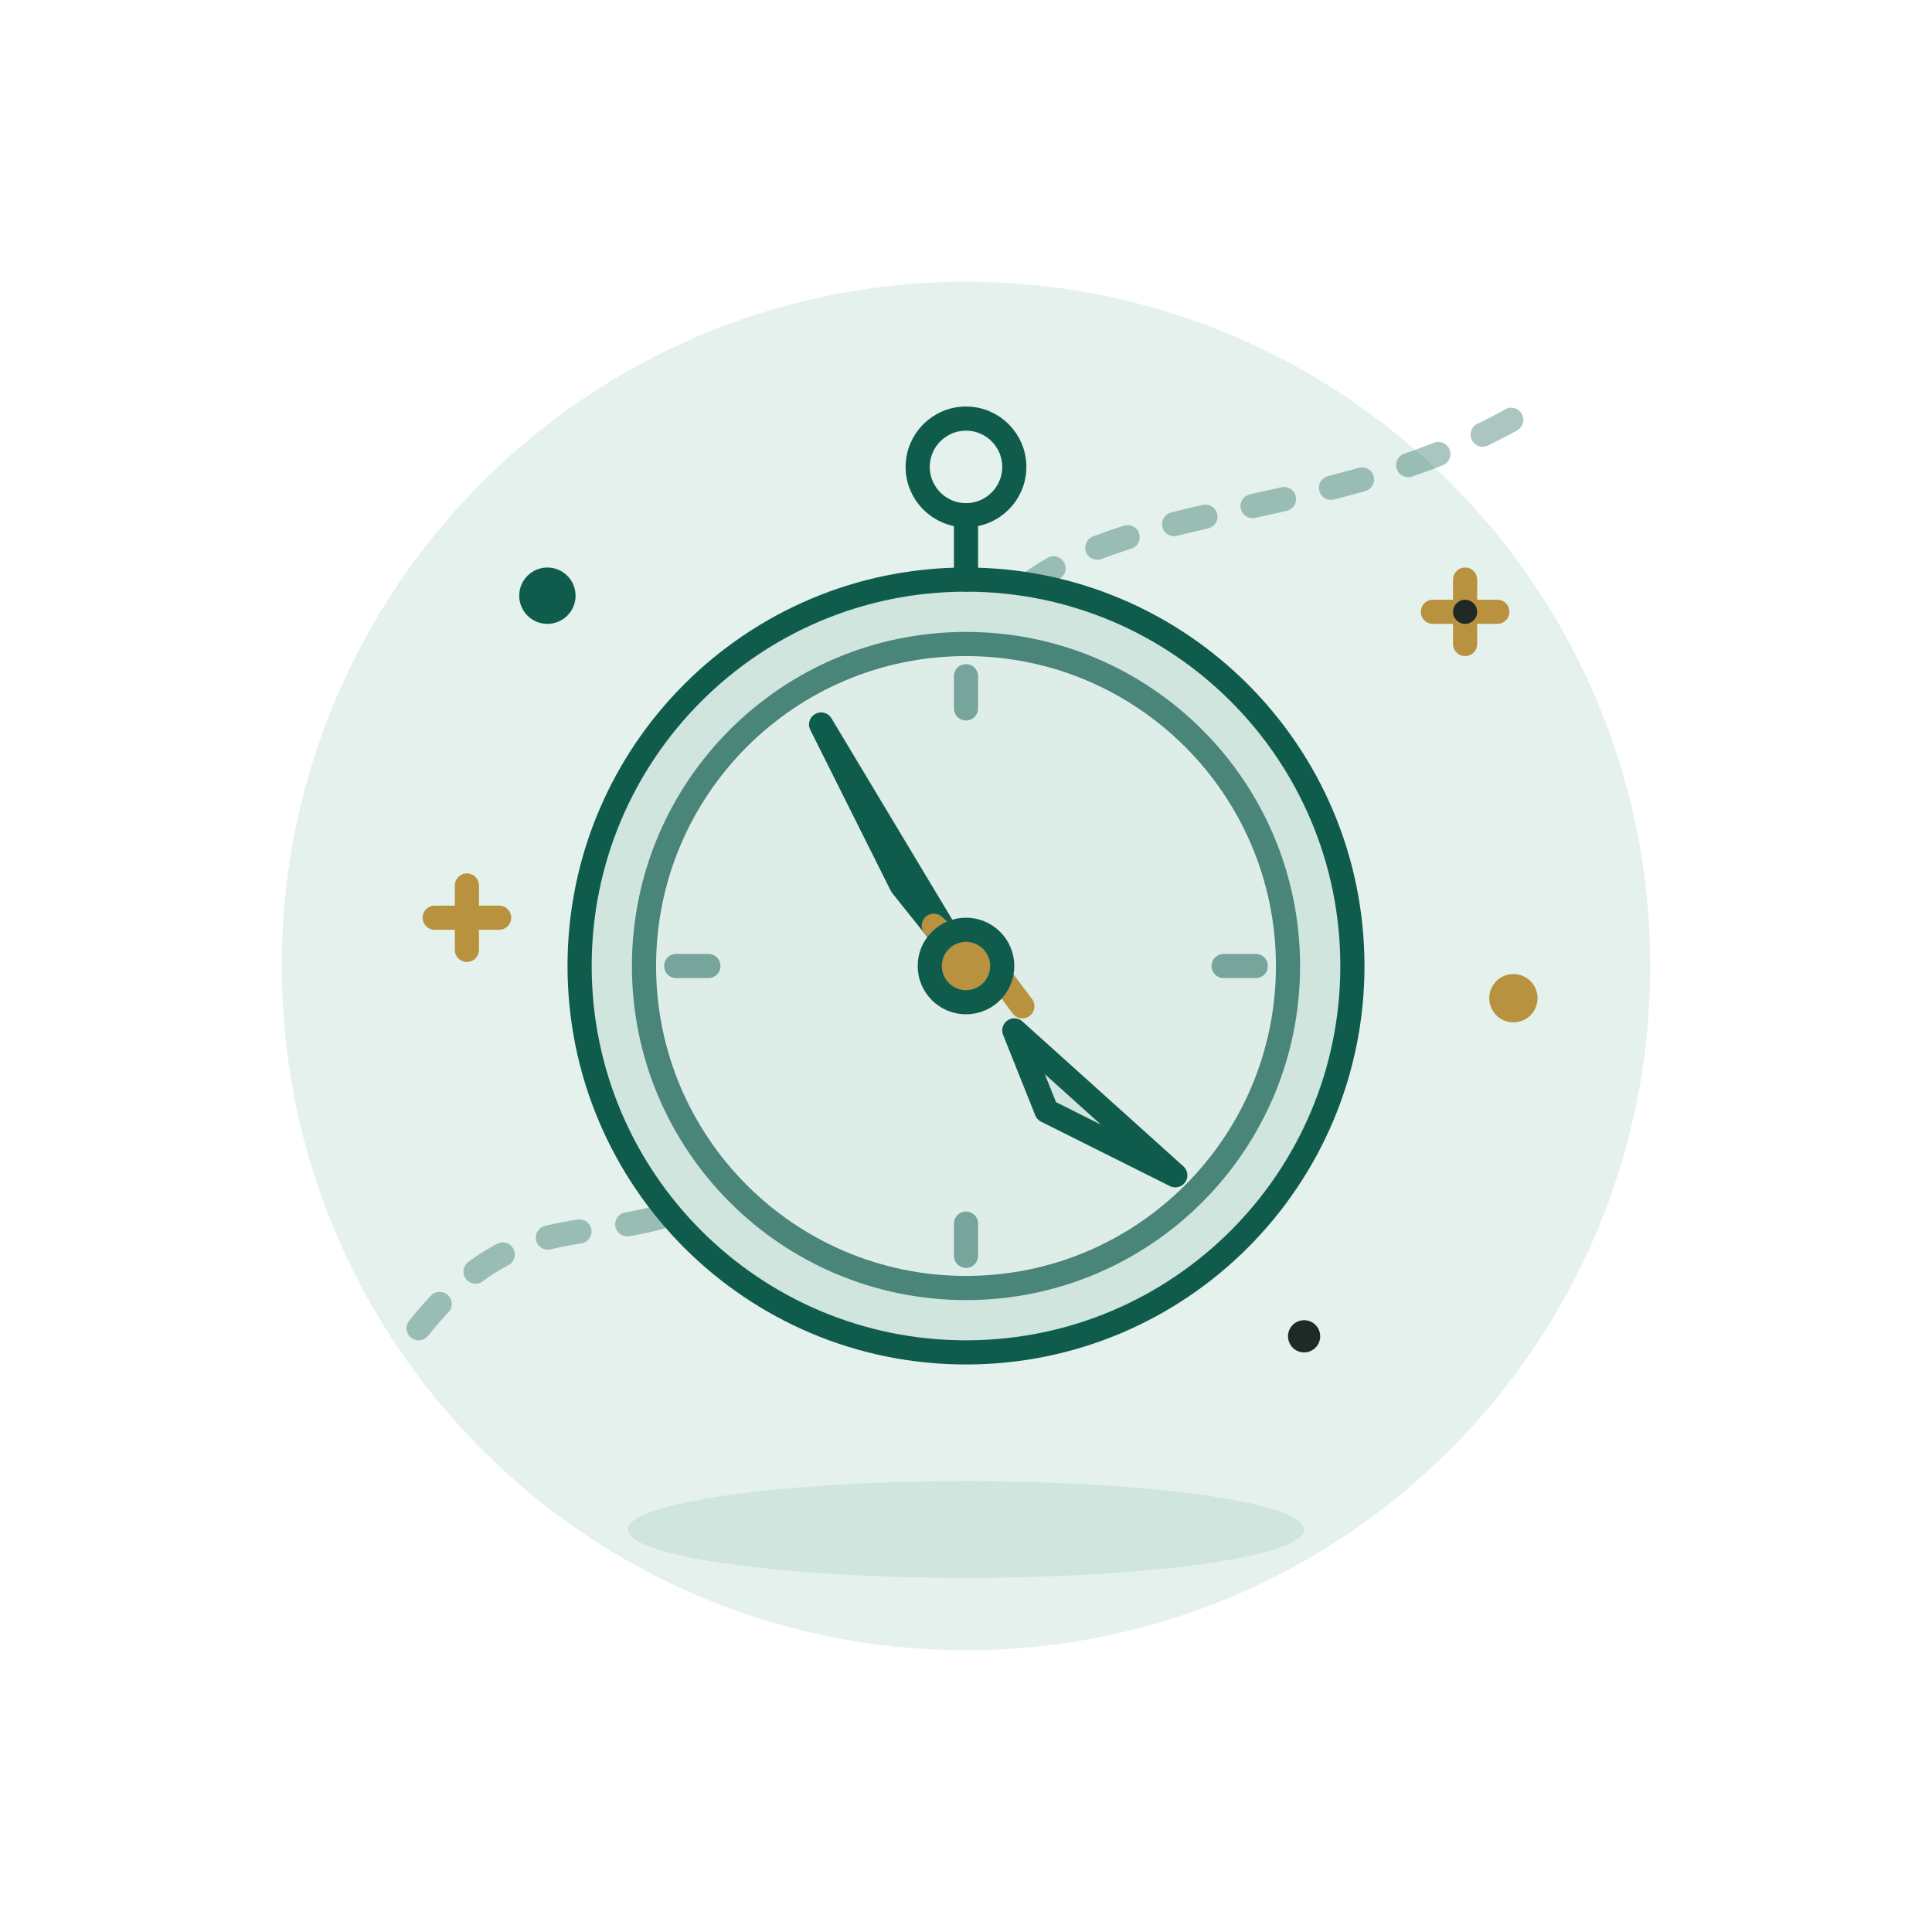
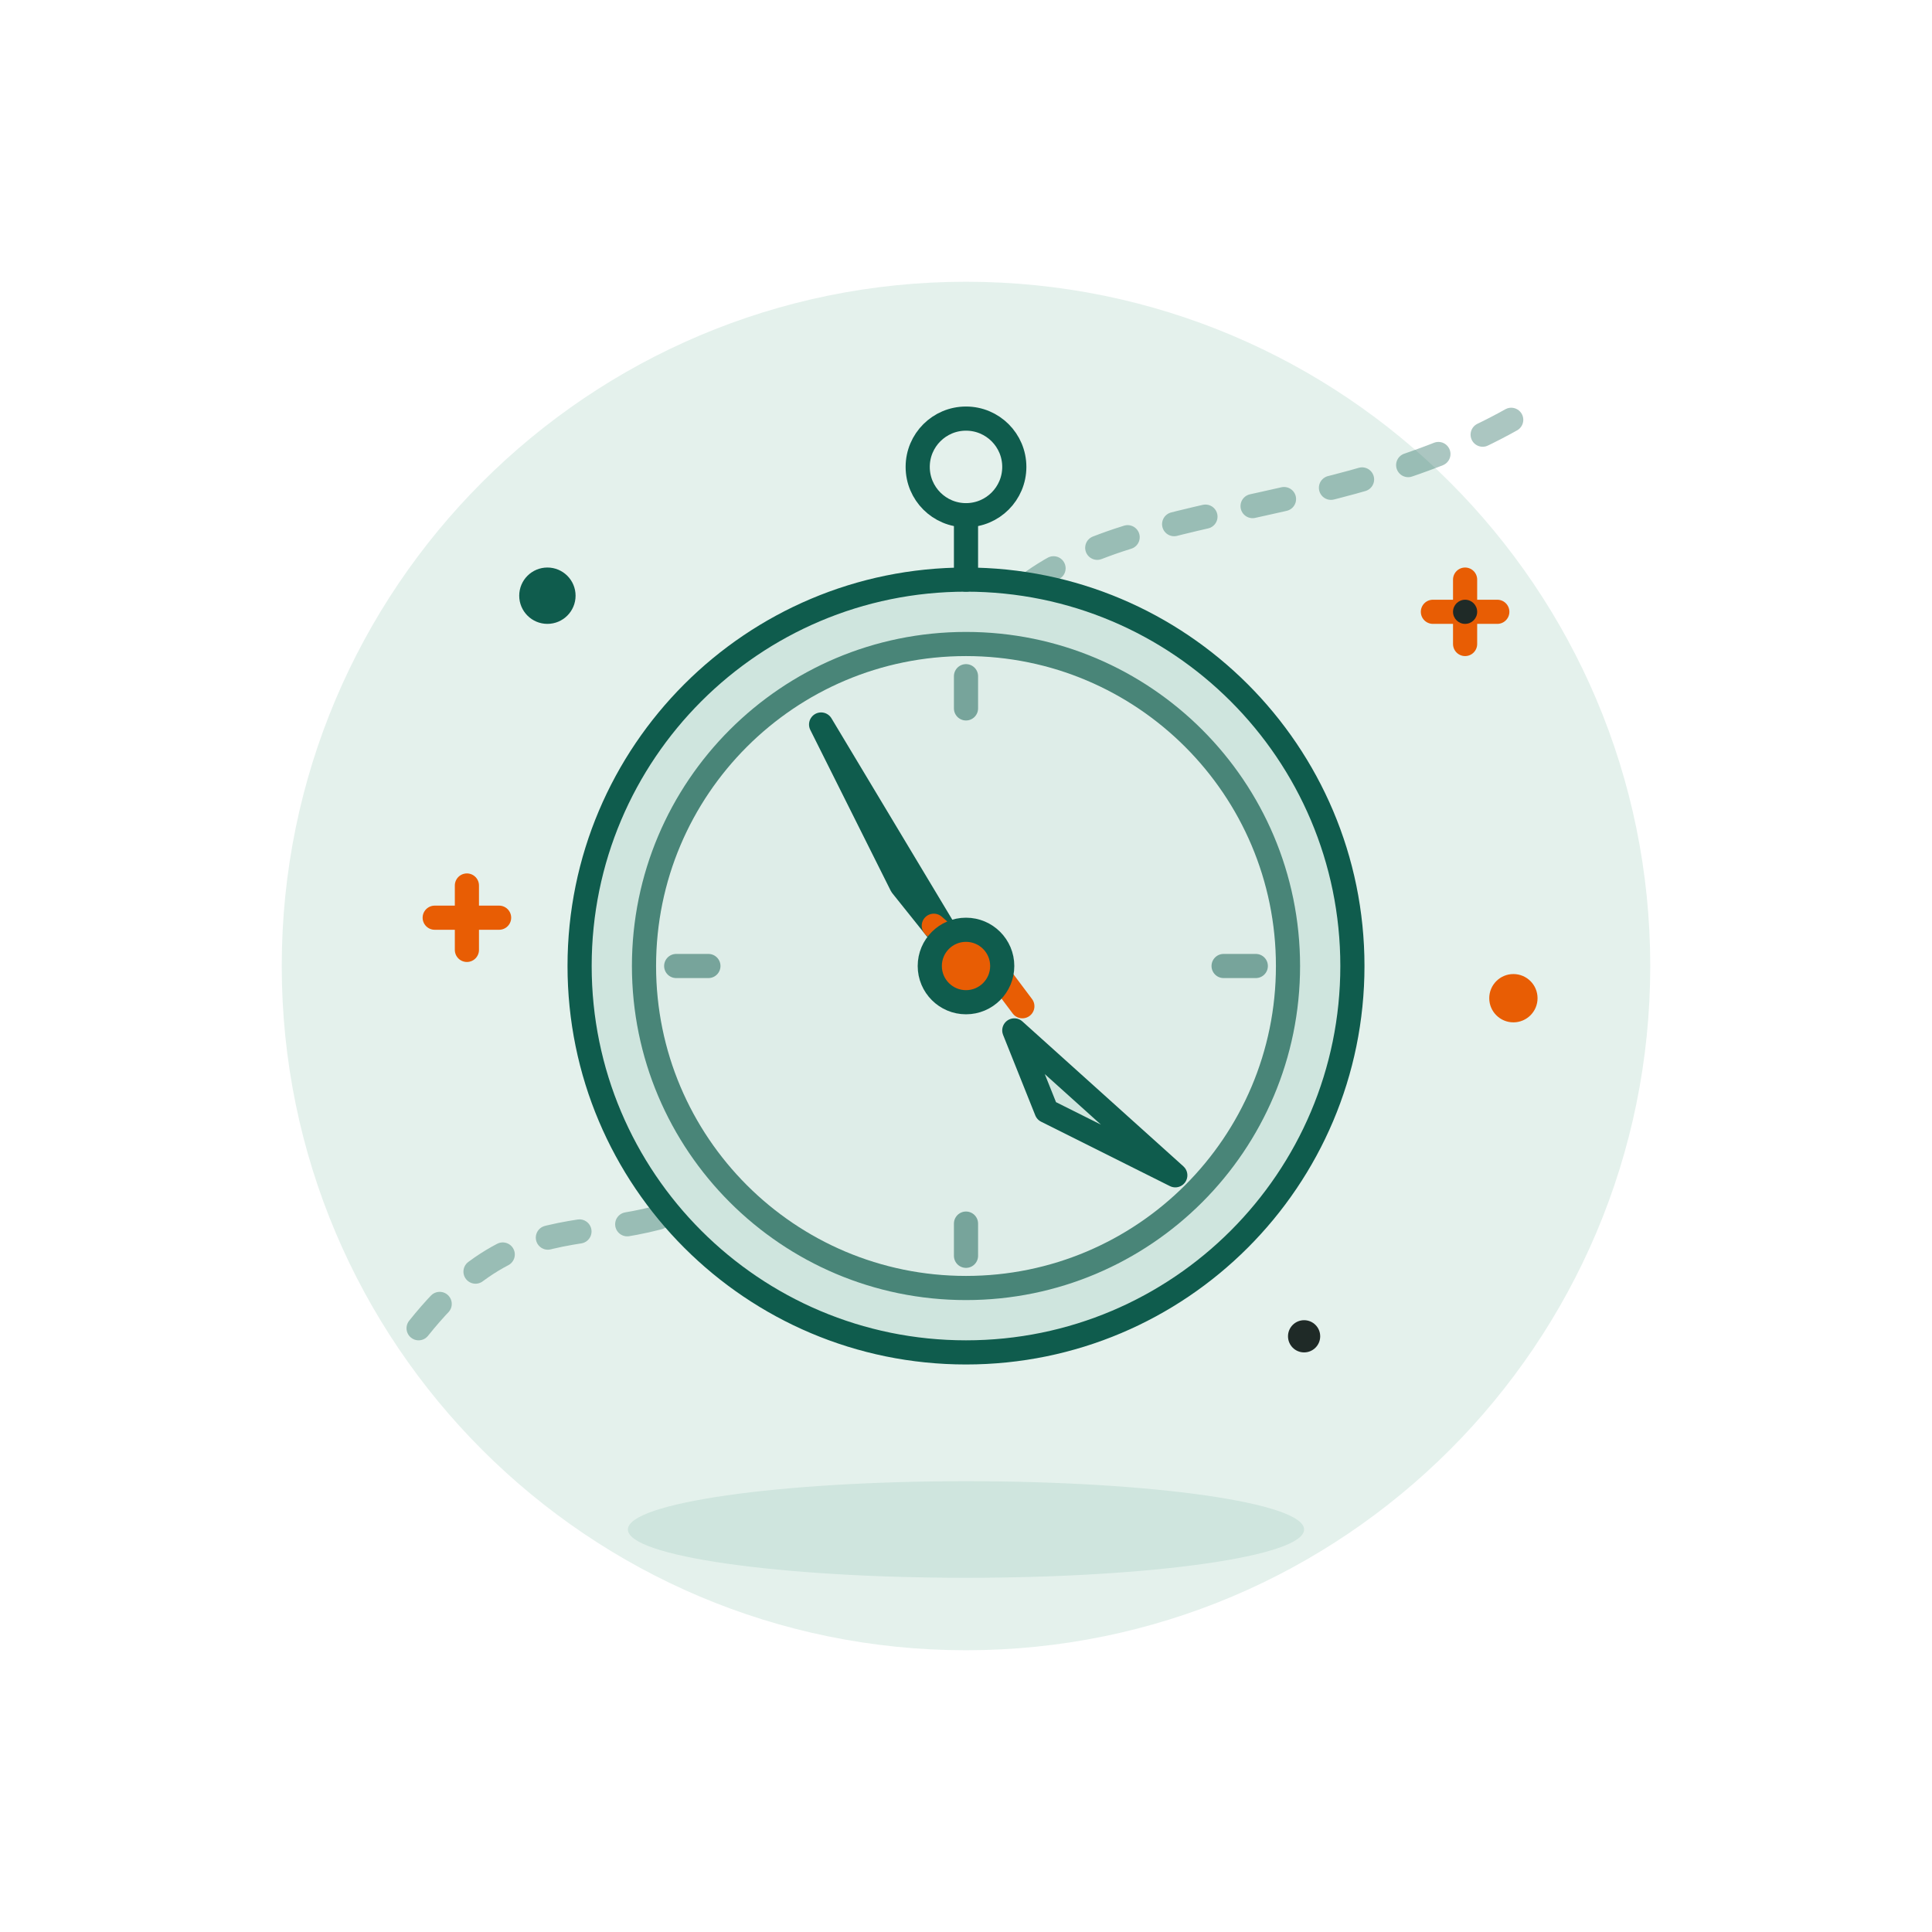
<svg xmlns="http://www.w3.org/2000/svg" viewBox="0 0 240 240" width="100%" height="100%">
  <circle cx="120" cy="120" r="85" fill="#E4F1EC" />
  <ellipse cx="120" cy="190" rx="42" ry="6" fill="#CFE5DE" />
  <path d="M52,165 C68,145 78,160 98,142 C118,124 105,95 125,75 C138,62 165,65 188,52" fill="none" stroke="#0F5C4D" stroke-width="3" stroke-dasharray="4 6" stroke-linecap="round" opacity="0.35" />
  <circle cx="120" cy="120" r="48" fill="#CFE5DE" stroke="#0F5C4D" stroke-width="3" />
  <circle cx="120" cy="120" r="40" fill="#E4F1EC" stroke="#0F5C4D" stroke-width="3" opacity="0.7" />
  <path d="M120,72 V64" stroke="#0F5C4D" stroke-width="3" stroke-linecap="round" />
  <circle cx="120" cy="58" r="6" fill="#E4F1EC" stroke="#0F5C4D" stroke-width="3" />
  <path d="M120,84 V88 M120,152 V156 M84,120 H88 M152,120 H156" stroke="#0F5C4D" stroke-width="3" stroke-linecap="round" opacity="0.5" />
  <path d="M120,120 L102,90 L112,110 Z" fill="#0F5C4D" stroke="#0F5C4D" stroke-width="3" stroke-linecap="round" stroke-linejoin="round" />
  <path d="M126,128 L146,146 L130,138 Z" fill="#CFE5DE" stroke="#0F5C4D" stroke-width="3" stroke-linecap="round" stroke-linejoin="round" />
-   <path d="M116,115 L124,122 M121,117 L127,125" stroke="#B8923F" stroke-width="3" stroke-linecap="round" />
-   <circle cx="120" cy="120" r="4.5" fill="#B8923F" stroke="#0F5C4D" stroke-width="3" />
-   <path d="M182,72 L182,80 M178,76 L186,76" stroke="#B8923F" stroke-width="3" stroke-linecap="round" />
+   <path d="M116,115 L124,122 M121,117 L127,125" stroke="#E85D04" stroke-width="3" stroke-linecap="round" />
+   <circle cx="120" cy="120" r="4.5" fill="#E85D04" stroke="#0F5C4D" stroke-width="3" />
+   <path d="M182,72 L182,80 M178,76 L186,76" stroke="#E85D04" stroke-width="3" stroke-linecap="round" />
  <circle cx="182" cy="76" r="1.5" fill="#1F2A27" />
-   <path d="M58,110 L58,118 M54,114 L62,114" stroke="#B8923F" stroke-width="3" stroke-linecap="round" />
-   <circle cx="188" cy="124" r="3" fill="#B8923F" />
+   <path d="M58,110 L58,118 M54,114 L62,114" stroke="#E85D04" stroke-width="3" stroke-linecap="round" />
+   <circle cx="188" cy="124" r="3" fill="#E85D04" />
  <circle cx="68" cy="74" r="3.5" fill="#0F5C4D" />
  <circle cx="162" cy="166" r="2" fill="#1F2A27" />
</svg>
